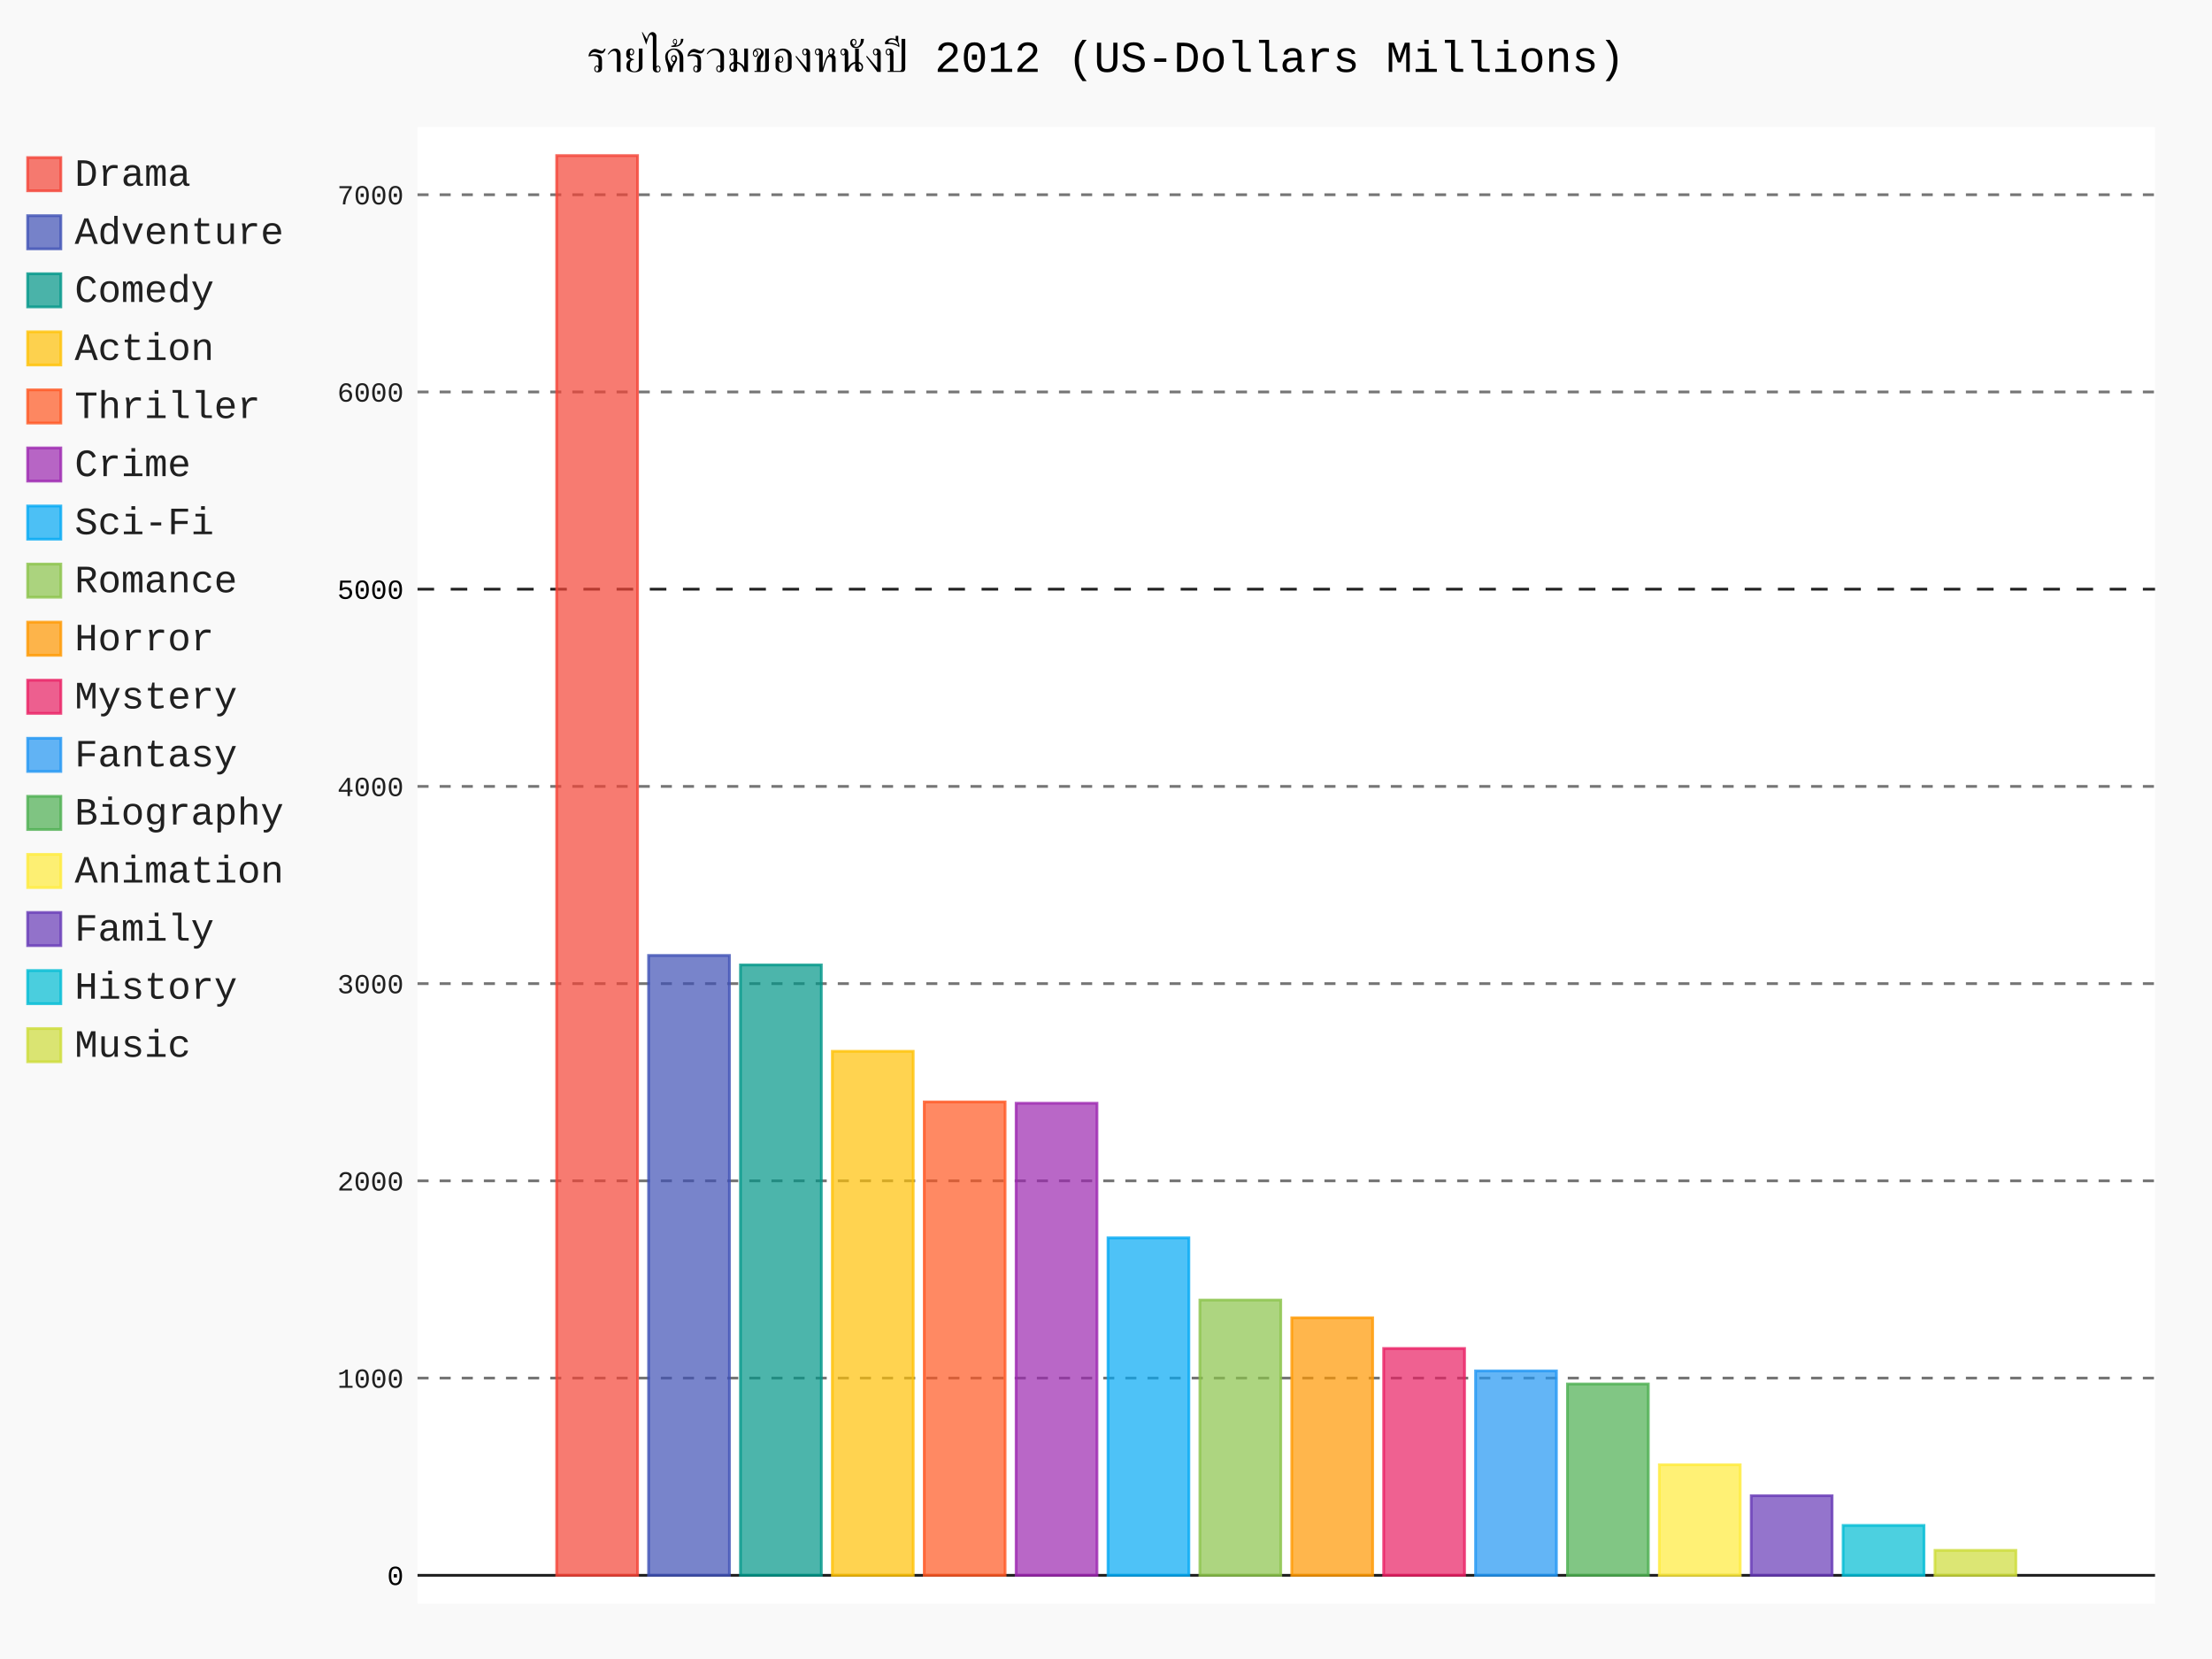
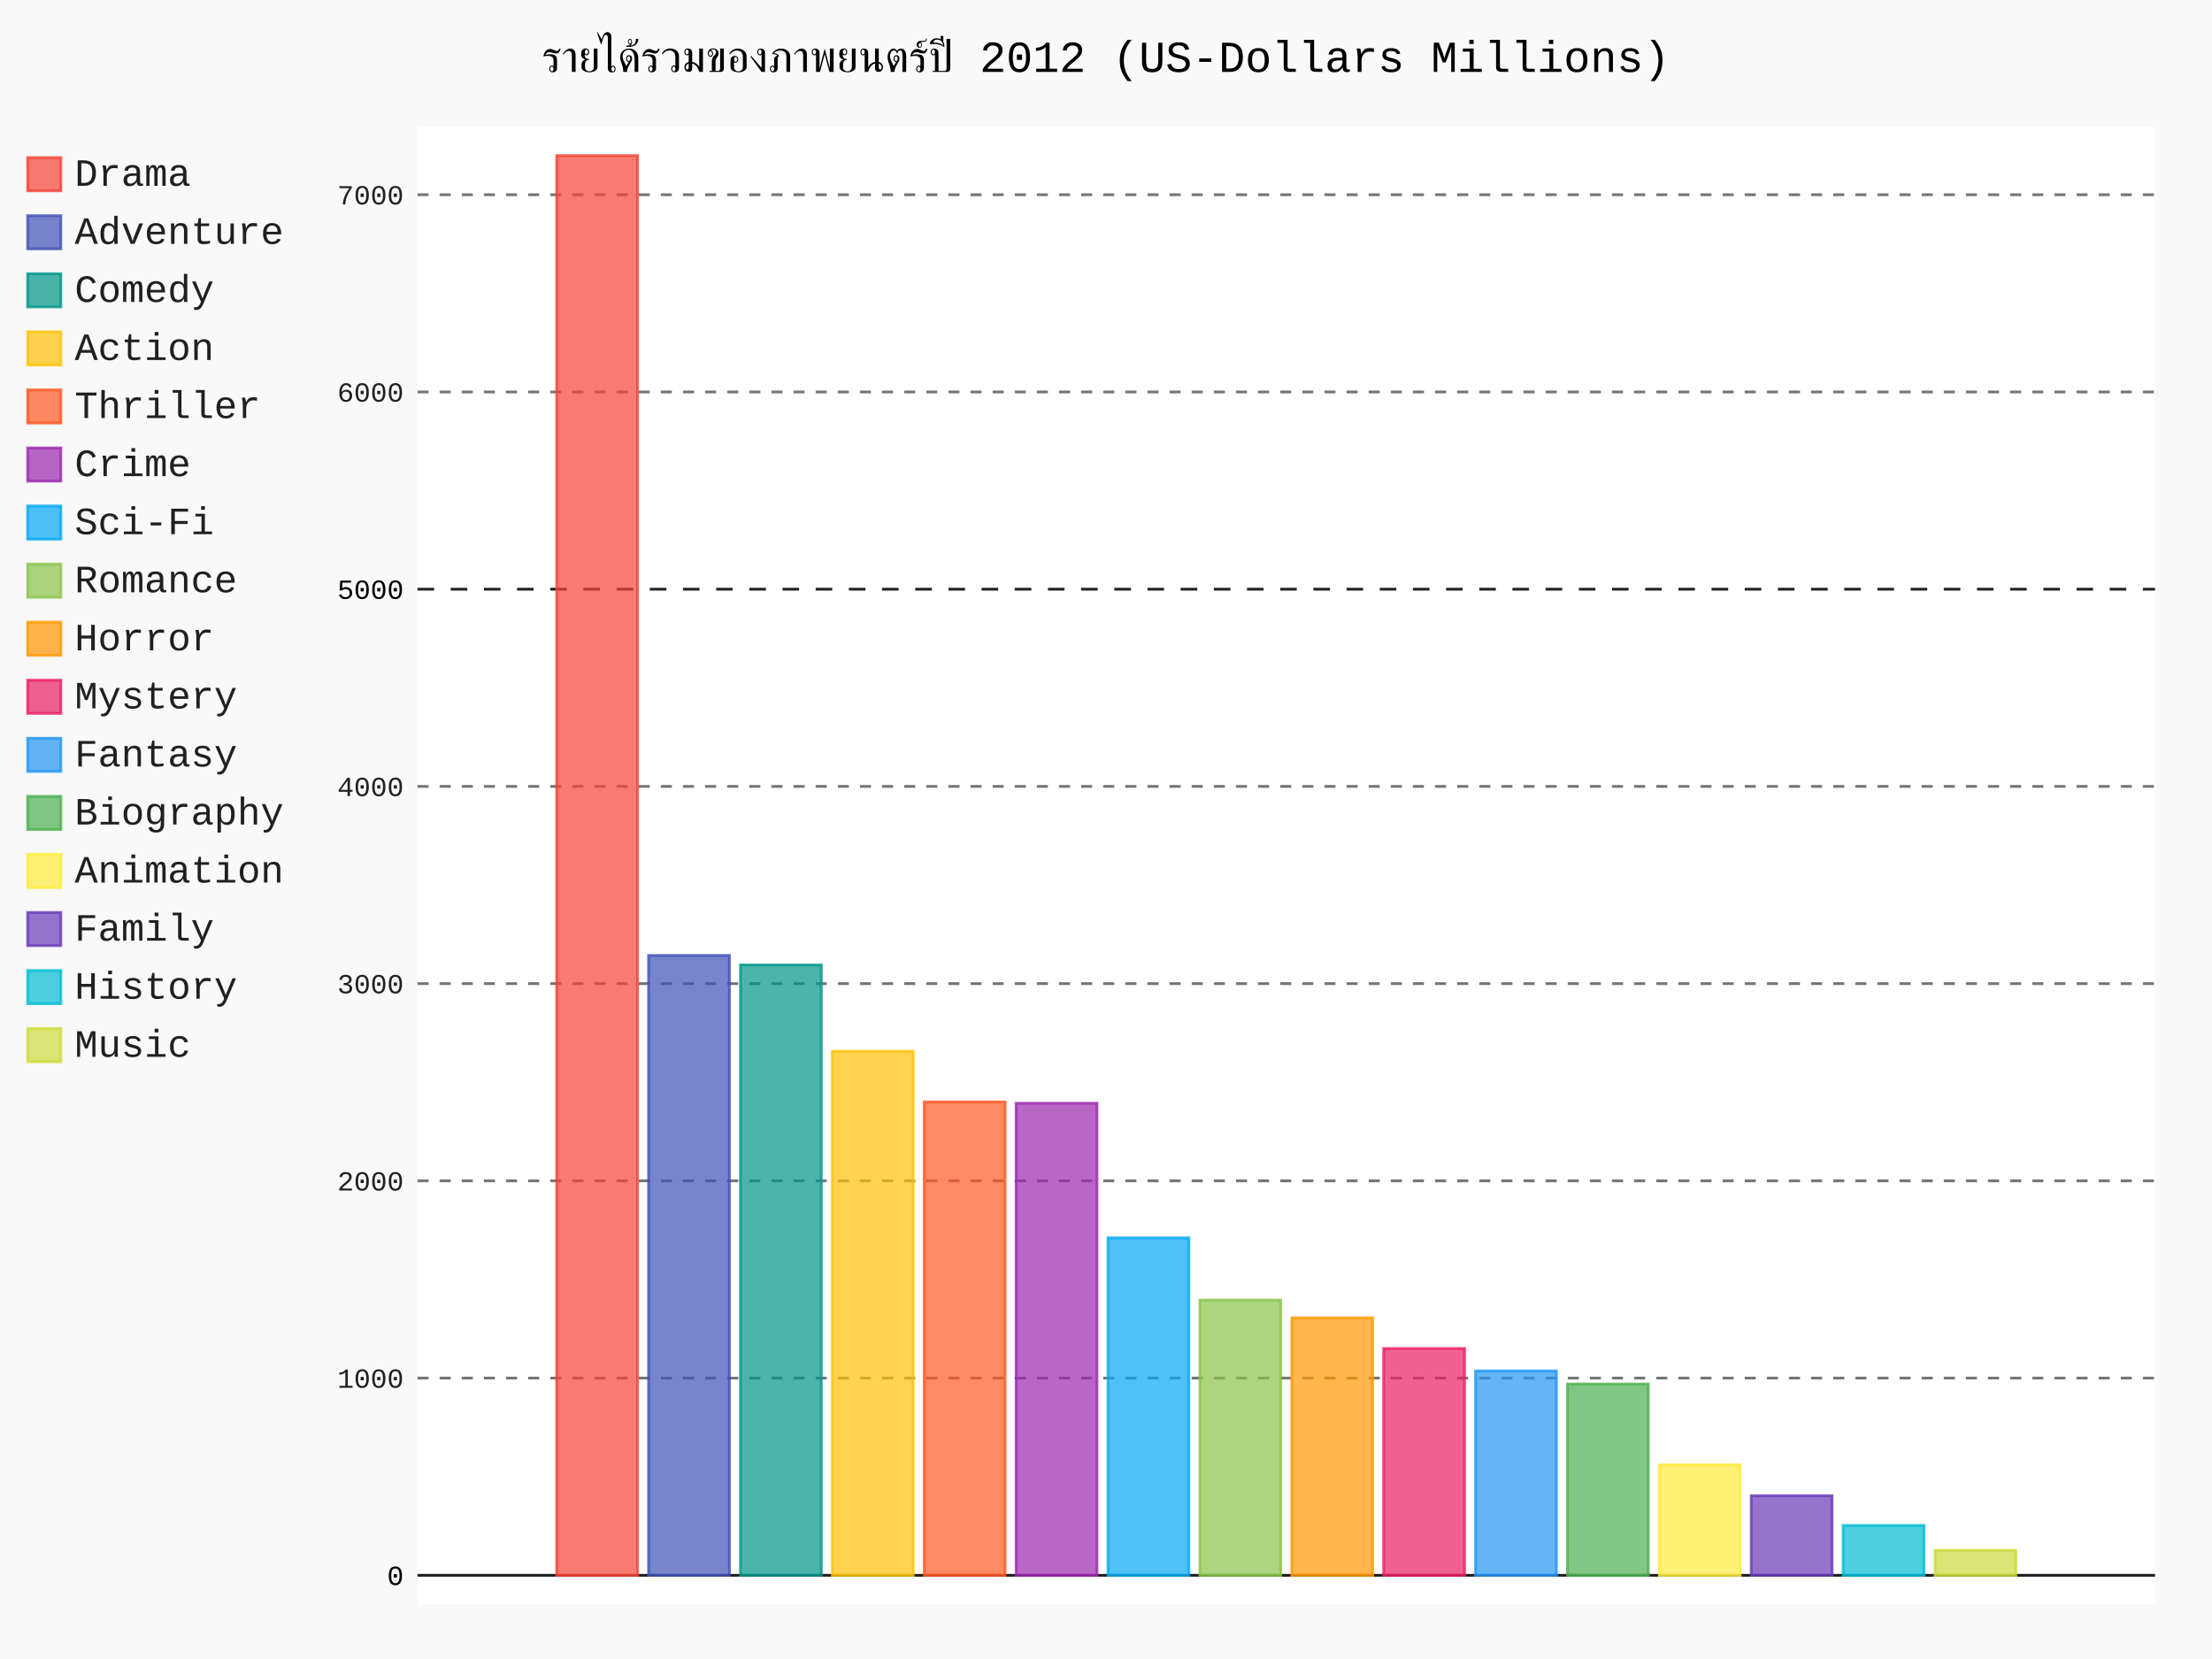
- <svg xmlns="http://www.w3.org/2000/svg" class="pygal-chart" id="chart-4f2bf960-6369-4fee-b625-bc9fdb8a4807" viewBox="0 0 800 600">
+ <svg xmlns="http://www.w3.org/2000/svg" class="pygal-chart" id="chart-2562d291-ea21-4cb2-a9fb-0177356e05f9" viewBox="0 0 800 600">
  <defs>
-     <style type="text/css">#chart-4f2bf960-6369-4fee-b625-bc9fdb8a4807{-webkit-user-select:none;-webkit-font-smoothing:antialiased;font-family:Consolas,"Liberation Mono",Menlo,Courier,monospace}#chart-4f2bf960-6369-4fee-b625-bc9fdb8a4807 .title{font-family:Consolas,"Liberation Mono",Menlo,Courier,monospace;font-size:16px}#chart-4f2bf960-6369-4fee-b625-bc9fdb8a4807 .legends .legend text{font-family:Consolas,"Liberation Mono",Menlo,Courier,monospace;font-size:14px}#chart-4f2bf960-6369-4fee-b625-bc9fdb8a4807 .axis text{font-family:Consolas,"Liberation Mono",Menlo,Courier,monospace;font-size:10px}#chart-4f2bf960-6369-4fee-b625-bc9fdb8a4807 .axis text.major{font-family:Consolas,"Liberation Mono",Menlo,Courier,monospace;font-size:10px}#chart-4f2bf960-6369-4fee-b625-bc9fdb8a4807 .text-overlay text.value{font-family:Consolas,"Liberation Mono",Menlo,Courier,monospace;font-size:16px}#chart-4f2bf960-6369-4fee-b625-bc9fdb8a4807 .text-overlay text.label{font-family:Consolas,"Liberation Mono",Menlo,Courier,monospace;font-size:10px}#chart-4f2bf960-6369-4fee-b625-bc9fdb8a4807 .tooltip{font-family:Consolas,"Liberation Mono",Menlo,Courier,monospace;font-size:14px}#chart-4f2bf960-6369-4fee-b625-bc9fdb8a4807 text.no_data{font-family:Consolas,"Liberation Mono",Menlo,Courier,monospace;font-size:64px}
- #chart-4f2bf960-6369-4fee-b625-bc9fdb8a4807{background-color:rgba(249,249,249,1)}#chart-4f2bf960-6369-4fee-b625-bc9fdb8a4807 path,#chart-4f2bf960-6369-4fee-b625-bc9fdb8a4807 line,#chart-4f2bf960-6369-4fee-b625-bc9fdb8a4807 rect,#chart-4f2bf960-6369-4fee-b625-bc9fdb8a4807 circle{-webkit-transition:150ms;-moz-transition:150ms;transition:150ms}#chart-4f2bf960-6369-4fee-b625-bc9fdb8a4807 .graph &gt; .background{fill:rgba(249,249,249,1)}#chart-4f2bf960-6369-4fee-b625-bc9fdb8a4807 .plot &gt; .background{fill:rgba(255,255,255,1)}#chart-4f2bf960-6369-4fee-b625-bc9fdb8a4807 .graph{fill:rgba(0,0,0,.87)}#chart-4f2bf960-6369-4fee-b625-bc9fdb8a4807 text.no_data{fill:rgba(0,0,0,1)}#chart-4f2bf960-6369-4fee-b625-bc9fdb8a4807 .title{fill:rgba(0,0,0,1)}#chart-4f2bf960-6369-4fee-b625-bc9fdb8a4807 .legends .legend text{fill:rgba(0,0,0,.87)}#chart-4f2bf960-6369-4fee-b625-bc9fdb8a4807 .legends .legend:hover text{fill:rgba(0,0,0,1)}#chart-4f2bf960-6369-4fee-b625-bc9fdb8a4807 .axis .line{stroke:rgba(0,0,0,1)}#chart-4f2bf960-6369-4fee-b625-bc9fdb8a4807 .axis .guide.line{stroke:rgba(0,0,0,.54)}#chart-4f2bf960-6369-4fee-b625-bc9fdb8a4807 .axis .major.line{stroke:rgba(0,0,0,.87)}#chart-4f2bf960-6369-4fee-b625-bc9fdb8a4807 .axis text.major{fill:rgba(0,0,0,1)}#chart-4f2bf960-6369-4fee-b625-bc9fdb8a4807 .axis.y .guides:hover .guide.line,#chart-4f2bf960-6369-4fee-b625-bc9fdb8a4807 .line-graph .axis.x .guides:hover .guide.line,#chart-4f2bf960-6369-4fee-b625-bc9fdb8a4807 .stackedline-graph .axis.x .guides:hover .guide.line,#chart-4f2bf960-6369-4fee-b625-bc9fdb8a4807 .xy-graph .axis.x .guides:hover .guide.line{stroke:rgba(0,0,0,1)}#chart-4f2bf960-6369-4fee-b625-bc9fdb8a4807 .axis .guides:hover text{fill:rgba(0,0,0,1)}#chart-4f2bf960-6369-4fee-b625-bc9fdb8a4807 .reactive{fill-opacity:.7;stroke-opacity:.8}#chart-4f2bf960-6369-4fee-b625-bc9fdb8a4807 .ci{stroke:rgba(0,0,0,.87)}#chart-4f2bf960-6369-4fee-b625-bc9fdb8a4807 .reactive.active,#chart-4f2bf960-6369-4fee-b625-bc9fdb8a4807 .active .reactive{fill-opacity:.8;stroke-opacity:.9;stroke-width:4}#chart-4f2bf960-6369-4fee-b625-bc9fdb8a4807 .ci .reactive.active{stroke-width:1.5}#chart-4f2bf960-6369-4fee-b625-bc9fdb8a4807 .series text{fill:rgba(0,0,0,1)}#chart-4f2bf960-6369-4fee-b625-bc9fdb8a4807 .tooltip rect{fill:rgba(255,255,255,1);stroke:rgba(0,0,0,1);-webkit-transition:opacity 150ms;-moz-transition:opacity 150ms;transition:opacity 150ms}#chart-4f2bf960-6369-4fee-b625-bc9fdb8a4807 .tooltip .label{fill:rgba(0,0,0,.87)}#chart-4f2bf960-6369-4fee-b625-bc9fdb8a4807 .tooltip .label{fill:rgba(0,0,0,.87)}#chart-4f2bf960-6369-4fee-b625-bc9fdb8a4807 .tooltip .legend{font-size:.8em;fill:rgba(0,0,0,.54)}#chart-4f2bf960-6369-4fee-b625-bc9fdb8a4807 .tooltip .x_label{font-size:.6em;fill:rgba(0,0,0,1)}#chart-4f2bf960-6369-4fee-b625-bc9fdb8a4807 .tooltip .xlink{font-size:.5em;text-decoration:underline}#chart-4f2bf960-6369-4fee-b625-bc9fdb8a4807 .tooltip .value{font-size:1.5em}#chart-4f2bf960-6369-4fee-b625-bc9fdb8a4807 .bound{font-size:.5em}#chart-4f2bf960-6369-4fee-b625-bc9fdb8a4807 .max-value{font-size:.75em;fill:rgba(0,0,0,.54)}#chart-4f2bf960-6369-4fee-b625-bc9fdb8a4807 .map-element{fill:rgba(255,255,255,1);stroke:rgba(0,0,0,.54) !important}#chart-4f2bf960-6369-4fee-b625-bc9fdb8a4807 .map-element .reactive{fill-opacity:inherit;stroke-opacity:inherit}#chart-4f2bf960-6369-4fee-b625-bc9fdb8a4807 .color-0,#chart-4f2bf960-6369-4fee-b625-bc9fdb8a4807 .color-0 a:visited{stroke:#F44336;fill:#F44336}#chart-4f2bf960-6369-4fee-b625-bc9fdb8a4807 .color-1,#chart-4f2bf960-6369-4fee-b625-bc9fdb8a4807 .color-1 a:visited{stroke:#3F51B5;fill:#3F51B5}#chart-4f2bf960-6369-4fee-b625-bc9fdb8a4807 .color-2,#chart-4f2bf960-6369-4fee-b625-bc9fdb8a4807 .color-2 a:visited{stroke:#009688;fill:#009688}#chart-4f2bf960-6369-4fee-b625-bc9fdb8a4807 .color-3,#chart-4f2bf960-6369-4fee-b625-bc9fdb8a4807 .color-3 a:visited{stroke:#FFC107;fill:#FFC107}#chart-4f2bf960-6369-4fee-b625-bc9fdb8a4807 .color-4,#chart-4f2bf960-6369-4fee-b625-bc9fdb8a4807 .color-4 a:visited{stroke:#FF5722;fill:#FF5722}#chart-4f2bf960-6369-4fee-b625-bc9fdb8a4807 .color-5,#chart-4f2bf960-6369-4fee-b625-bc9fdb8a4807 .color-5 a:visited{stroke:#9C27B0;fill:#9C27B0}#chart-4f2bf960-6369-4fee-b625-bc9fdb8a4807 .color-6,#chart-4f2bf960-6369-4fee-b625-bc9fdb8a4807 .color-6 a:visited{stroke:#03A9F4;fill:#03A9F4}#chart-4f2bf960-6369-4fee-b625-bc9fdb8a4807 .color-7,#chart-4f2bf960-6369-4fee-b625-bc9fdb8a4807 .color-7 a:visited{stroke:#8BC34A;fill:#8BC34A}#chart-4f2bf960-6369-4fee-b625-bc9fdb8a4807 .color-8,#chart-4f2bf960-6369-4fee-b625-bc9fdb8a4807 .color-8 a:visited{stroke:#FF9800;fill:#FF9800}#chart-4f2bf960-6369-4fee-b625-bc9fdb8a4807 .color-9,#chart-4f2bf960-6369-4fee-b625-bc9fdb8a4807 .color-9 a:visited{stroke:#E91E63;fill:#E91E63}#chart-4f2bf960-6369-4fee-b625-bc9fdb8a4807 .color-10,#chart-4f2bf960-6369-4fee-b625-bc9fdb8a4807 .color-10 a:visited{stroke:#2196F3;fill:#2196F3}#chart-4f2bf960-6369-4fee-b625-bc9fdb8a4807 .color-11,#chart-4f2bf960-6369-4fee-b625-bc9fdb8a4807 .color-11 a:visited{stroke:#4CAF50;fill:#4CAF50}#chart-4f2bf960-6369-4fee-b625-bc9fdb8a4807 .color-12,#chart-4f2bf960-6369-4fee-b625-bc9fdb8a4807 .color-12 a:visited{stroke:#FFEB3B;fill:#FFEB3B}#chart-4f2bf960-6369-4fee-b625-bc9fdb8a4807 .color-13,#chart-4f2bf960-6369-4fee-b625-bc9fdb8a4807 .color-13 a:visited{stroke:#673AB7;fill:#673AB7}#chart-4f2bf960-6369-4fee-b625-bc9fdb8a4807 .color-14,#chart-4f2bf960-6369-4fee-b625-bc9fdb8a4807 .color-14 a:visited{stroke:#00BCD4;fill:#00BCD4}#chart-4f2bf960-6369-4fee-b625-bc9fdb8a4807 .color-15,#chart-4f2bf960-6369-4fee-b625-bc9fdb8a4807 .color-15 a:visited{stroke:#CDDC39;fill:#CDDC39}#chart-4f2bf960-6369-4fee-b625-bc9fdb8a4807 .text-overlay .color-0 text{fill:black}#chart-4f2bf960-6369-4fee-b625-bc9fdb8a4807 .text-overlay .color-1 text{fill:black}#chart-4f2bf960-6369-4fee-b625-bc9fdb8a4807 .text-overlay .color-2 text{fill:black}#chart-4f2bf960-6369-4fee-b625-bc9fdb8a4807 .text-overlay .color-3 text{fill:black}#chart-4f2bf960-6369-4fee-b625-bc9fdb8a4807 .text-overlay .color-4 text{fill:black}#chart-4f2bf960-6369-4fee-b625-bc9fdb8a4807 .text-overlay .color-5 text{fill:black}#chart-4f2bf960-6369-4fee-b625-bc9fdb8a4807 .text-overlay .color-6 text{fill:black}#chart-4f2bf960-6369-4fee-b625-bc9fdb8a4807 .text-overlay .color-7 text{fill:black}#chart-4f2bf960-6369-4fee-b625-bc9fdb8a4807 .text-overlay .color-8 text{fill:black}#chart-4f2bf960-6369-4fee-b625-bc9fdb8a4807 .text-overlay .color-9 text{fill:black}#chart-4f2bf960-6369-4fee-b625-bc9fdb8a4807 .text-overlay .color-10 text{fill:black}#chart-4f2bf960-6369-4fee-b625-bc9fdb8a4807 .text-overlay .color-11 text{fill:black}#chart-4f2bf960-6369-4fee-b625-bc9fdb8a4807 .text-overlay .color-12 text{fill:black}#chart-4f2bf960-6369-4fee-b625-bc9fdb8a4807 .text-overlay .color-13 text{fill:black}#chart-4f2bf960-6369-4fee-b625-bc9fdb8a4807 .text-overlay .color-14 text{fill:black}#chart-4f2bf960-6369-4fee-b625-bc9fdb8a4807 .text-overlay .color-15 text{fill:black}
- #chart-4f2bf960-6369-4fee-b625-bc9fdb8a4807 text.no_data{text-anchor:middle}#chart-4f2bf960-6369-4fee-b625-bc9fdb8a4807 .guide.line{fill:none}#chart-4f2bf960-6369-4fee-b625-bc9fdb8a4807 .centered{text-anchor:middle}#chart-4f2bf960-6369-4fee-b625-bc9fdb8a4807 .title{text-anchor:middle}#chart-4f2bf960-6369-4fee-b625-bc9fdb8a4807 .legends .legend text{fill-opacity:1}#chart-4f2bf960-6369-4fee-b625-bc9fdb8a4807 .axis.x text{text-anchor:middle}#chart-4f2bf960-6369-4fee-b625-bc9fdb8a4807 .axis.x:not(.web) text[transform]{text-anchor:start}#chart-4f2bf960-6369-4fee-b625-bc9fdb8a4807 .axis.x:not(.web) text[transform].backwards{text-anchor:end}#chart-4f2bf960-6369-4fee-b625-bc9fdb8a4807 .axis.y text{text-anchor:end}#chart-4f2bf960-6369-4fee-b625-bc9fdb8a4807 .axis.y text[transform].backwards{text-anchor:start}#chart-4f2bf960-6369-4fee-b625-bc9fdb8a4807 .axis.y2 text{text-anchor:start}#chart-4f2bf960-6369-4fee-b625-bc9fdb8a4807 .axis.y2 text[transform].backwards{text-anchor:end}#chart-4f2bf960-6369-4fee-b625-bc9fdb8a4807 .axis .guide.line{stroke-dasharray:4,4}#chart-4f2bf960-6369-4fee-b625-bc9fdb8a4807 .axis .major.guide.line{stroke-dasharray:6,6}#chart-4f2bf960-6369-4fee-b625-bc9fdb8a4807 .horizontal .axis.y .guide.line,#chart-4f2bf960-6369-4fee-b625-bc9fdb8a4807 .horizontal .axis.y2 .guide.line,#chart-4f2bf960-6369-4fee-b625-bc9fdb8a4807 .vertical .axis.x .guide.line{opacity:0}#chart-4f2bf960-6369-4fee-b625-bc9fdb8a4807 .horizontal .axis.always_show .guide.line,#chart-4f2bf960-6369-4fee-b625-bc9fdb8a4807 .vertical .axis.always_show .guide.line{opacity:1 !important}#chart-4f2bf960-6369-4fee-b625-bc9fdb8a4807 .axis.y .guides:hover .guide.line,#chart-4f2bf960-6369-4fee-b625-bc9fdb8a4807 .axis.y2 .guides:hover .guide.line,#chart-4f2bf960-6369-4fee-b625-bc9fdb8a4807 .axis.x .guides:hover .guide.line{opacity:1}#chart-4f2bf960-6369-4fee-b625-bc9fdb8a4807 .axis .guides:hover text{opacity:1}#chart-4f2bf960-6369-4fee-b625-bc9fdb8a4807 .nofill{fill:none}#chart-4f2bf960-6369-4fee-b625-bc9fdb8a4807 .subtle-fill{fill-opacity:.2}#chart-4f2bf960-6369-4fee-b625-bc9fdb8a4807 .dot{stroke-width:1px;fill-opacity:1}#chart-4f2bf960-6369-4fee-b625-bc9fdb8a4807 .dot.active{stroke-width:5px}#chart-4f2bf960-6369-4fee-b625-bc9fdb8a4807 .dot.negative{fill:transparent}#chart-4f2bf960-6369-4fee-b625-bc9fdb8a4807 text,#chart-4f2bf960-6369-4fee-b625-bc9fdb8a4807 tspan{stroke:none !important}#chart-4f2bf960-6369-4fee-b625-bc9fdb8a4807 .series text.active{opacity:1}#chart-4f2bf960-6369-4fee-b625-bc9fdb8a4807 .tooltip rect{fill-opacity:.95;stroke-width:.5}#chart-4f2bf960-6369-4fee-b625-bc9fdb8a4807 .tooltip text{fill-opacity:1}#chart-4f2bf960-6369-4fee-b625-bc9fdb8a4807 .showable{visibility:hidden}#chart-4f2bf960-6369-4fee-b625-bc9fdb8a4807 .showable.shown{visibility:visible}#chart-4f2bf960-6369-4fee-b625-bc9fdb8a4807 .gauge-background{fill:rgba(229,229,229,1);stroke:none}#chart-4f2bf960-6369-4fee-b625-bc9fdb8a4807 .bg-lines{stroke:rgba(249,249,249,1);stroke-width:2px}</style>
+     <style type="text/css">#chart-2562d291-ea21-4cb2-a9fb-0177356e05f9{-webkit-user-select:none;-webkit-font-smoothing:antialiased;font-family:Consolas,"Liberation Mono",Menlo,Courier,monospace}#chart-2562d291-ea21-4cb2-a9fb-0177356e05f9 .title{font-family:Consolas,"Liberation Mono",Menlo,Courier,monospace;font-size:16px}#chart-2562d291-ea21-4cb2-a9fb-0177356e05f9 .legends .legend text{font-family:Consolas,"Liberation Mono",Menlo,Courier,monospace;font-size:14px}#chart-2562d291-ea21-4cb2-a9fb-0177356e05f9 .axis text{font-family:Consolas,"Liberation Mono",Menlo,Courier,monospace;font-size:10px}#chart-2562d291-ea21-4cb2-a9fb-0177356e05f9 .axis text.major{font-family:Consolas,"Liberation Mono",Menlo,Courier,monospace;font-size:10px}#chart-2562d291-ea21-4cb2-a9fb-0177356e05f9 .text-overlay text.value{font-family:Consolas,"Liberation Mono",Menlo,Courier,monospace;font-size:16px}#chart-2562d291-ea21-4cb2-a9fb-0177356e05f9 .text-overlay text.label{font-family:Consolas,"Liberation Mono",Menlo,Courier,monospace;font-size:10px}#chart-2562d291-ea21-4cb2-a9fb-0177356e05f9 .tooltip{font-family:Consolas,"Liberation Mono",Menlo,Courier,monospace;font-size:14px}#chart-2562d291-ea21-4cb2-a9fb-0177356e05f9 text.no_data{font-family:Consolas,"Liberation Mono",Menlo,Courier,monospace;font-size:64px}
+ #chart-2562d291-ea21-4cb2-a9fb-0177356e05f9{background-color:rgba(249,249,249,1)}#chart-2562d291-ea21-4cb2-a9fb-0177356e05f9 path,#chart-2562d291-ea21-4cb2-a9fb-0177356e05f9 line,#chart-2562d291-ea21-4cb2-a9fb-0177356e05f9 rect,#chart-2562d291-ea21-4cb2-a9fb-0177356e05f9 circle{-webkit-transition:150ms;-moz-transition:150ms;transition:150ms}#chart-2562d291-ea21-4cb2-a9fb-0177356e05f9 .graph &gt; .background{fill:rgba(249,249,249,1)}#chart-2562d291-ea21-4cb2-a9fb-0177356e05f9 .plot &gt; .background{fill:rgba(255,255,255,1)}#chart-2562d291-ea21-4cb2-a9fb-0177356e05f9 .graph{fill:rgba(0,0,0,.87)}#chart-2562d291-ea21-4cb2-a9fb-0177356e05f9 text.no_data{fill:rgba(0,0,0,1)}#chart-2562d291-ea21-4cb2-a9fb-0177356e05f9 .title{fill:rgba(0,0,0,1)}#chart-2562d291-ea21-4cb2-a9fb-0177356e05f9 .legends .legend text{fill:rgba(0,0,0,.87)}#chart-2562d291-ea21-4cb2-a9fb-0177356e05f9 .legends .legend:hover text{fill:rgba(0,0,0,1)}#chart-2562d291-ea21-4cb2-a9fb-0177356e05f9 .axis .line{stroke:rgba(0,0,0,1)}#chart-2562d291-ea21-4cb2-a9fb-0177356e05f9 .axis .guide.line{stroke:rgba(0,0,0,.54)}#chart-2562d291-ea21-4cb2-a9fb-0177356e05f9 .axis .major.line{stroke:rgba(0,0,0,.87)}#chart-2562d291-ea21-4cb2-a9fb-0177356e05f9 .axis text.major{fill:rgba(0,0,0,1)}#chart-2562d291-ea21-4cb2-a9fb-0177356e05f9 .axis.y .guides:hover .guide.line,#chart-2562d291-ea21-4cb2-a9fb-0177356e05f9 .line-graph .axis.x .guides:hover .guide.line,#chart-2562d291-ea21-4cb2-a9fb-0177356e05f9 .stackedline-graph .axis.x .guides:hover .guide.line,#chart-2562d291-ea21-4cb2-a9fb-0177356e05f9 .xy-graph .axis.x .guides:hover .guide.line{stroke:rgba(0,0,0,1)}#chart-2562d291-ea21-4cb2-a9fb-0177356e05f9 .axis .guides:hover text{fill:rgba(0,0,0,1)}#chart-2562d291-ea21-4cb2-a9fb-0177356e05f9 .reactive{fill-opacity:.7;stroke-opacity:.8}#chart-2562d291-ea21-4cb2-a9fb-0177356e05f9 .ci{stroke:rgba(0,0,0,.87)}#chart-2562d291-ea21-4cb2-a9fb-0177356e05f9 .reactive.active,#chart-2562d291-ea21-4cb2-a9fb-0177356e05f9 .active .reactive{fill-opacity:.8;stroke-opacity:.9;stroke-width:4}#chart-2562d291-ea21-4cb2-a9fb-0177356e05f9 .ci .reactive.active{stroke-width:1.5}#chart-2562d291-ea21-4cb2-a9fb-0177356e05f9 .series text{fill:rgba(0,0,0,1)}#chart-2562d291-ea21-4cb2-a9fb-0177356e05f9 .tooltip rect{fill:rgba(255,255,255,1);stroke:rgba(0,0,0,1);-webkit-transition:opacity 150ms;-moz-transition:opacity 150ms;transition:opacity 150ms}#chart-2562d291-ea21-4cb2-a9fb-0177356e05f9 .tooltip .label{fill:rgba(0,0,0,.87)}#chart-2562d291-ea21-4cb2-a9fb-0177356e05f9 .tooltip .label{fill:rgba(0,0,0,.87)}#chart-2562d291-ea21-4cb2-a9fb-0177356e05f9 .tooltip .legend{font-size:.8em;fill:rgba(0,0,0,.54)}#chart-2562d291-ea21-4cb2-a9fb-0177356e05f9 .tooltip .x_label{font-size:.6em;fill:rgba(0,0,0,1)}#chart-2562d291-ea21-4cb2-a9fb-0177356e05f9 .tooltip .xlink{font-size:.5em;text-decoration:underline}#chart-2562d291-ea21-4cb2-a9fb-0177356e05f9 .tooltip .value{font-size:1.5em}#chart-2562d291-ea21-4cb2-a9fb-0177356e05f9 .bound{font-size:.5em}#chart-2562d291-ea21-4cb2-a9fb-0177356e05f9 .max-value{font-size:.75em;fill:rgba(0,0,0,.54)}#chart-2562d291-ea21-4cb2-a9fb-0177356e05f9 .map-element{fill:rgba(255,255,255,1);stroke:rgba(0,0,0,.54) !important}#chart-2562d291-ea21-4cb2-a9fb-0177356e05f9 .map-element .reactive{fill-opacity:inherit;stroke-opacity:inherit}#chart-2562d291-ea21-4cb2-a9fb-0177356e05f9 .color-0,#chart-2562d291-ea21-4cb2-a9fb-0177356e05f9 .color-0 a:visited{stroke:#F44336;fill:#F44336}#chart-2562d291-ea21-4cb2-a9fb-0177356e05f9 .color-1,#chart-2562d291-ea21-4cb2-a9fb-0177356e05f9 .color-1 a:visited{stroke:#3F51B5;fill:#3F51B5}#chart-2562d291-ea21-4cb2-a9fb-0177356e05f9 .color-2,#chart-2562d291-ea21-4cb2-a9fb-0177356e05f9 .color-2 a:visited{stroke:#009688;fill:#009688}#chart-2562d291-ea21-4cb2-a9fb-0177356e05f9 .color-3,#chart-2562d291-ea21-4cb2-a9fb-0177356e05f9 .color-3 a:visited{stroke:#FFC107;fill:#FFC107}#chart-2562d291-ea21-4cb2-a9fb-0177356e05f9 .color-4,#chart-2562d291-ea21-4cb2-a9fb-0177356e05f9 .color-4 a:visited{stroke:#FF5722;fill:#FF5722}#chart-2562d291-ea21-4cb2-a9fb-0177356e05f9 .color-5,#chart-2562d291-ea21-4cb2-a9fb-0177356e05f9 .color-5 a:visited{stroke:#9C27B0;fill:#9C27B0}#chart-2562d291-ea21-4cb2-a9fb-0177356e05f9 .color-6,#chart-2562d291-ea21-4cb2-a9fb-0177356e05f9 .color-6 a:visited{stroke:#03A9F4;fill:#03A9F4}#chart-2562d291-ea21-4cb2-a9fb-0177356e05f9 .color-7,#chart-2562d291-ea21-4cb2-a9fb-0177356e05f9 .color-7 a:visited{stroke:#8BC34A;fill:#8BC34A}#chart-2562d291-ea21-4cb2-a9fb-0177356e05f9 .color-8,#chart-2562d291-ea21-4cb2-a9fb-0177356e05f9 .color-8 a:visited{stroke:#FF9800;fill:#FF9800}#chart-2562d291-ea21-4cb2-a9fb-0177356e05f9 .color-9,#chart-2562d291-ea21-4cb2-a9fb-0177356e05f9 .color-9 a:visited{stroke:#E91E63;fill:#E91E63}#chart-2562d291-ea21-4cb2-a9fb-0177356e05f9 .color-10,#chart-2562d291-ea21-4cb2-a9fb-0177356e05f9 .color-10 a:visited{stroke:#2196F3;fill:#2196F3}#chart-2562d291-ea21-4cb2-a9fb-0177356e05f9 .color-11,#chart-2562d291-ea21-4cb2-a9fb-0177356e05f9 .color-11 a:visited{stroke:#4CAF50;fill:#4CAF50}#chart-2562d291-ea21-4cb2-a9fb-0177356e05f9 .color-12,#chart-2562d291-ea21-4cb2-a9fb-0177356e05f9 .color-12 a:visited{stroke:#FFEB3B;fill:#FFEB3B}#chart-2562d291-ea21-4cb2-a9fb-0177356e05f9 .color-13,#chart-2562d291-ea21-4cb2-a9fb-0177356e05f9 .color-13 a:visited{stroke:#673AB7;fill:#673AB7}#chart-2562d291-ea21-4cb2-a9fb-0177356e05f9 .color-14,#chart-2562d291-ea21-4cb2-a9fb-0177356e05f9 .color-14 a:visited{stroke:#00BCD4;fill:#00BCD4}#chart-2562d291-ea21-4cb2-a9fb-0177356e05f9 .color-15,#chart-2562d291-ea21-4cb2-a9fb-0177356e05f9 .color-15 a:visited{stroke:#CDDC39;fill:#CDDC39}#chart-2562d291-ea21-4cb2-a9fb-0177356e05f9 .text-overlay .color-0 text{fill:black}#chart-2562d291-ea21-4cb2-a9fb-0177356e05f9 .text-overlay .color-1 text{fill:black}#chart-2562d291-ea21-4cb2-a9fb-0177356e05f9 .text-overlay .color-2 text{fill:black}#chart-2562d291-ea21-4cb2-a9fb-0177356e05f9 .text-overlay .color-3 text{fill:black}#chart-2562d291-ea21-4cb2-a9fb-0177356e05f9 .text-overlay .color-4 text{fill:black}#chart-2562d291-ea21-4cb2-a9fb-0177356e05f9 .text-overlay .color-5 text{fill:black}#chart-2562d291-ea21-4cb2-a9fb-0177356e05f9 .text-overlay .color-6 text{fill:black}#chart-2562d291-ea21-4cb2-a9fb-0177356e05f9 .text-overlay .color-7 text{fill:black}#chart-2562d291-ea21-4cb2-a9fb-0177356e05f9 .text-overlay .color-8 text{fill:black}#chart-2562d291-ea21-4cb2-a9fb-0177356e05f9 .text-overlay .color-9 text{fill:black}#chart-2562d291-ea21-4cb2-a9fb-0177356e05f9 .text-overlay .color-10 text{fill:black}#chart-2562d291-ea21-4cb2-a9fb-0177356e05f9 .text-overlay .color-11 text{fill:black}#chart-2562d291-ea21-4cb2-a9fb-0177356e05f9 .text-overlay .color-12 text{fill:black}#chart-2562d291-ea21-4cb2-a9fb-0177356e05f9 .text-overlay .color-13 text{fill:black}#chart-2562d291-ea21-4cb2-a9fb-0177356e05f9 .text-overlay .color-14 text{fill:black}#chart-2562d291-ea21-4cb2-a9fb-0177356e05f9 .text-overlay .color-15 text{fill:black}
+ #chart-2562d291-ea21-4cb2-a9fb-0177356e05f9 text.no_data{text-anchor:middle}#chart-2562d291-ea21-4cb2-a9fb-0177356e05f9 .guide.line{fill:none}#chart-2562d291-ea21-4cb2-a9fb-0177356e05f9 .centered{text-anchor:middle}#chart-2562d291-ea21-4cb2-a9fb-0177356e05f9 .title{text-anchor:middle}#chart-2562d291-ea21-4cb2-a9fb-0177356e05f9 .legends .legend text{fill-opacity:1}#chart-2562d291-ea21-4cb2-a9fb-0177356e05f9 .axis.x text{text-anchor:middle}#chart-2562d291-ea21-4cb2-a9fb-0177356e05f9 .axis.x:not(.web) text[transform]{text-anchor:start}#chart-2562d291-ea21-4cb2-a9fb-0177356e05f9 .axis.x:not(.web) text[transform].backwards{text-anchor:end}#chart-2562d291-ea21-4cb2-a9fb-0177356e05f9 .axis.y text{text-anchor:end}#chart-2562d291-ea21-4cb2-a9fb-0177356e05f9 .axis.y text[transform].backwards{text-anchor:start}#chart-2562d291-ea21-4cb2-a9fb-0177356e05f9 .axis.y2 text{text-anchor:start}#chart-2562d291-ea21-4cb2-a9fb-0177356e05f9 .axis.y2 text[transform].backwards{text-anchor:end}#chart-2562d291-ea21-4cb2-a9fb-0177356e05f9 .axis .guide.line{stroke-dasharray:4,4}#chart-2562d291-ea21-4cb2-a9fb-0177356e05f9 .axis .major.guide.line{stroke-dasharray:6,6}#chart-2562d291-ea21-4cb2-a9fb-0177356e05f9 .horizontal .axis.y .guide.line,#chart-2562d291-ea21-4cb2-a9fb-0177356e05f9 .horizontal .axis.y2 .guide.line,#chart-2562d291-ea21-4cb2-a9fb-0177356e05f9 .vertical .axis.x .guide.line{opacity:0}#chart-2562d291-ea21-4cb2-a9fb-0177356e05f9 .horizontal .axis.always_show .guide.line,#chart-2562d291-ea21-4cb2-a9fb-0177356e05f9 .vertical .axis.always_show .guide.line{opacity:1 !important}#chart-2562d291-ea21-4cb2-a9fb-0177356e05f9 .axis.y .guides:hover .guide.line,#chart-2562d291-ea21-4cb2-a9fb-0177356e05f9 .axis.y2 .guides:hover .guide.line,#chart-2562d291-ea21-4cb2-a9fb-0177356e05f9 .axis.x .guides:hover .guide.line{opacity:1}#chart-2562d291-ea21-4cb2-a9fb-0177356e05f9 .axis .guides:hover text{opacity:1}#chart-2562d291-ea21-4cb2-a9fb-0177356e05f9 .nofill{fill:none}#chart-2562d291-ea21-4cb2-a9fb-0177356e05f9 .subtle-fill{fill-opacity:.2}#chart-2562d291-ea21-4cb2-a9fb-0177356e05f9 .dot{stroke-width:1px;fill-opacity:1}#chart-2562d291-ea21-4cb2-a9fb-0177356e05f9 .dot.active{stroke-width:5px}#chart-2562d291-ea21-4cb2-a9fb-0177356e05f9 .dot.negative{fill:transparent}#chart-2562d291-ea21-4cb2-a9fb-0177356e05f9 text,#chart-2562d291-ea21-4cb2-a9fb-0177356e05f9 tspan{stroke:none !important}#chart-2562d291-ea21-4cb2-a9fb-0177356e05f9 .series text.active{opacity:1}#chart-2562d291-ea21-4cb2-a9fb-0177356e05f9 .tooltip rect{fill-opacity:.95;stroke-width:.5}#chart-2562d291-ea21-4cb2-a9fb-0177356e05f9 .tooltip text{fill-opacity:1}#chart-2562d291-ea21-4cb2-a9fb-0177356e05f9 .showable{visibility:hidden}#chart-2562d291-ea21-4cb2-a9fb-0177356e05f9 .showable.shown{visibility:visible}#chart-2562d291-ea21-4cb2-a9fb-0177356e05f9 .gauge-background{fill:rgba(229,229,229,1);stroke:none}#chart-2562d291-ea21-4cb2-a9fb-0177356e05f9 .bg-lines{stroke:rgba(249,249,249,1);stroke-width:2px}</style>
  </defs>
  <g class="graph bar-graph vertical">
    <rect class="background" height="600" width="800" x="0" y="0" />
    <g class="plot" transform="translate(151, 46)">
      <rect class="background" height="534" width="628.4" x="0" y="0" />
      <g class="axis y always_show">
        <g class="guides">
          <path class="axis major line" d="M0 523.731 h628.4" />
          <text class="major" x="-5" y="527.231">0</text>
        </g>
        <g class="guides">
          <path class="guide line" d="M0 452.402 h628.4" />
          <text class="" x="-5" y="455.902">1000</text>
        </g>
        <g class="guides">
          <path class="guide line" d="M0 381.073 h628.4" />
          <text class="" x="-5" y="384.573">2000</text>
        </g>
        <g class="guides">
          <path class="guide line" d="M0 309.744 h628.4" />
          <text class="" x="-5" y="313.244">3000</text>
        </g>
        <g class="guides">
          <path class="guide line" d="M0 238.415 h628.4" />
          <text class="" x="-5" y="241.915">4000</text>
        </g>
        <g class="guides">
          <path class="major guide line" d="M0 167.086 h628.4" />
          <text class="major" x="-5" y="170.586">5000</text>
        </g>
        <g class="guides">
          <path class="guide line" d="M0 95.757 h628.4" />
          <text class="" x="-5" y="99.257">6000</text>
        </g>
        <g class="guides">
          <path class="guide line" d="M0 24.428 h628.4" />
          <text class="" x="-5" y="27.928">7000</text>
        </g>
      </g>
      <g class="series serie-0 color-0">
        <g class="bars">
          <g class="bar">
            <rect class="rect reactive tooltip-trigger" height="513.462" rx="0" ry="0" width="29.245" x="50.332" y="10.269" />
          </g>
        </g>
      </g>
      <g class="series serie-1 color-1">
        <g class="bars">
          <g class="bar">
            <rect class="rect reactive tooltip-trigger" height="224.177" rx="0" ry="0" width="29.245" x="83.565" y="299.554" />
          </g>
        </g>
      </g>
      <g class="series serie-2 color-2">
        <g class="bars">
          <g class="bar">
            <rect class="rect reactive tooltip-trigger" height="220.742" rx="0" ry="0" width="29.245" x="116.798" y="302.988" />
          </g>
        </g>
      </g>
      <g class="series serie-3 color-3">
        <g class="bars">
          <g class="bar">
            <rect class="rect reactive tooltip-trigger" height="189.51" rx="0" ry="0" width="29.245" x="150.03" y="334.22" />
          </g>
        </g>
      </g>
      <g class="series serie-4 color-4">
        <g class="bars">
          <g class="bar">
            <rect class="rect reactive tooltip-trigger" height="171.207" rx="0" ry="0" width="29.245" x="183.263" y="352.524" />
          </g>
        </g>
      </g>
      <g class="series serie-5 color-5">
        <g class="bars">
          <g class="bar">
            <rect class="rect reactive tooltip-trigger" height="170.729" rx="0" ry="0" width="29.245" x="216.496" y="353.001" />
          </g>
        </g>
      </g>
      <g class="series serie-6 color-6">
        <g class="bars">
          <g class="bar">
            <rect class="rect reactive tooltip-trigger" height="122.06" rx="0" ry="0" width="29.245" x="249.729" y="401.671" />
          </g>
        </g>
      </g>
      <g class="series serie-7 color-7">
        <g class="bars">
          <g class="bar">
            <rect class="rect reactive tooltip-trigger" height="99.557" rx="0" ry="0" width="29.245" x="282.961" y="424.174" />
          </g>
        </g>
      </g>
      <g class="series serie-8 color-8">
        <g class="bars">
          <g class="bar">
            <rect class="rect reactive tooltip-trigger" height="93.134" rx="0" ry="0" width="29.245" x="316.194" y="430.597" />
          </g>
        </g>
      </g>
      <g class="series serie-9 color-9">
        <g class="bars">
          <g class="bar">
            <rect class="rect reactive tooltip-trigger" height="82.038" rx="0" ry="0" width="29.245" x="349.427" y="441.693" />
          </g>
        </g>
      </g>
      <g class="series serie-10 color-10">
        <g class="bars">
          <g class="bar">
            <rect class="rect reactive tooltip-trigger" height="73.929" rx="0" ry="0" width="29.245" x="382.659" y="449.802" />
          </g>
        </g>
      </g>
      <g class="series serie-11 color-11">
        <g class="bars">
          <g class="bar">
            <rect class="rect reactive tooltip-trigger" height="69.193" rx="0" ry="0" width="29.245" x="415.892" y="454.538" />
          </g>
        </g>
      </g>
      <g class="series serie-12 color-12">
        <g class="bars">
          <g class="bar">
            <rect class="rect reactive tooltip-trigger" height="39.984" rx="0" ry="0" width="29.245" x="449.125" y="483.747" />
          </g>
        </g>
      </g>
      <g class="series serie-13 color-13">
        <g class="bars">
          <g class="bar">
            <rect class="rect reactive tooltip-trigger" height="28.789" rx="0" ry="0" width="29.245" x="482.357" y="494.942" />
          </g>
        </g>
      </g>
      <g class="series serie-14 color-14">
        <g class="bars">
          <g class="bar">
            <rect class="rect reactive tooltip-trigger" height="18.041" rx="0" ry="0" width="29.245" x="515.59" y="505.69" />
          </g>
        </g>
      </g>
      <g class="series serie-15 color-15">
        <g class="bars">
          <g class="bar">
            <rect class="rect reactive tooltip-trigger" height="9.02" rx="0" ry="0" width="29.245" x="548.823" y="514.711" />
          </g>
        </g>
      </g>
    </g>
    <g class="titles">
-       <text class="title plot_title" x="400.0" y="26">รายได้รวมของหนังปี 2012 (US-Dollars Millions)</text>
+       <text class="title plot_title" x="400.0" y="26">รายได้รวมของภาพยนตร์ปี 2012 (US-Dollars Millions)</text>
    </g>
    <g class="plot overlay" transform="translate(151, 46)">
      <g class="series serie-0 color-0" />
      <g class="series serie-1 color-1" />
      <g class="series serie-2 color-2" />
      <g class="series serie-3 color-3" />
      <g class="series serie-4 color-4" />
      <g class="series serie-5 color-5" />
      <g class="series serie-6 color-6" />
      <g class="series serie-7 color-7" />
      <g class="series serie-8 color-8" />
      <g class="series serie-9 color-9" />
      <g class="series serie-10 color-10" />
      <g class="series serie-11 color-11" />
      <g class="series serie-12 color-12" />
      <g class="series serie-13 color-13" />
      <g class="series serie-14 color-14" />
      <g class="series serie-15 color-15" />
    </g>
    <g class="plot text-overlay" transform="translate(151, 46)">
      <g class="series serie-0 color-0" />
      <g class="series serie-1 color-1" />
      <g class="series serie-2 color-2" />
      <g class="series serie-3 color-3" />
      <g class="series serie-4 color-4" />
      <g class="series serie-5 color-5" />
      <g class="series serie-6 color-6" />
      <g class="series serie-7 color-7" />
      <g class="series serie-8 color-8" />
      <g class="series serie-9 color-9" />
      <g class="series serie-10 color-10" />
      <g class="series serie-11 color-11" />
      <g class="series serie-12 color-12" />
      <g class="series serie-13 color-13" />
      <g class="series serie-14 color-14" />
      <g class="series serie-15 color-15" />
    </g>
    <g class="plot tooltip-overlay" transform="translate(151, 46)">
      <g class="tooltip" style="opacity: 0" transform="translate(0 0)">
        <rect class="tooltip-box" height="0" rx="0" ry="0" width="0" />
        <g class="text" />
      </g>
    </g>
    <g class="legends" transform="translate(10, 56)">
      <g class="legend reactive activate-serie" id="activate-serie-0">
        <rect class="color-0 reactive" height="12" width="12" x="0.0" y="1.0" />
        <text x="17.0" y="11.2">Drama</text>
      </g>
      <g class="legend reactive activate-serie" id="activate-serie-1">
        <rect class="color-1 reactive" height="12" width="12" x="0.0" y="22.0" />
        <text x="17.0" y="32.2">Adventure</text>
      </g>
      <g class="legend reactive activate-serie" id="activate-serie-2">
        <rect class="color-2 reactive" height="12" width="12" x="0.0" y="43.0" />
        <text x="17.0" y="53.2">Comedy</text>
      </g>
      <g class="legend reactive activate-serie" id="activate-serie-3">
        <rect class="color-3 reactive" height="12" width="12" x="0.0" y="64.0" />
        <text x="17.0" y="74.2">Action</text>
      </g>
      <g class="legend reactive activate-serie" id="activate-serie-4">
        <rect class="color-4 reactive" height="12" width="12" x="0.0" y="85.0" />
        <text x="17.0" y="95.2">Thriller</text>
      </g>
      <g class="legend reactive activate-serie" id="activate-serie-5">
        <rect class="color-5 reactive" height="12" width="12" x="0.0" y="106.0" />
        <text x="17.0" y="116.2">Crime</text>
      </g>
      <g class="legend reactive activate-serie" id="activate-serie-6">
        <rect class="color-6 reactive" height="12" width="12" x="0.0" y="127.0" />
        <text x="17.0" y="137.2">Sci-Fi</text>
      </g>
      <g class="legend reactive activate-serie" id="activate-serie-7">
        <rect class="color-7 reactive" height="12" width="12" x="0.0" y="148.0" />
        <text x="17.0" y="158.2">Romance</text>
      </g>
      <g class="legend reactive activate-serie" id="activate-serie-8">
        <rect class="color-8 reactive" height="12" width="12" x="0.0" y="169.0" />
        <text x="17.0" y="179.2">Horror</text>
      </g>
      <g class="legend reactive activate-serie" id="activate-serie-9">
        <rect class="color-9 reactive" height="12" width="12" x="0.0" y="190.0" />
        <text x="17.0" y="200.2">Mystery</text>
      </g>
      <g class="legend reactive activate-serie" id="activate-serie-10">
        <rect class="color-10 reactive" height="12" width="12" x="0.0" y="211.0" />
        <text x="17.0" y="221.2">Fantasy</text>
      </g>
      <g class="legend reactive activate-serie" id="activate-serie-11">
        <rect class="color-11 reactive" height="12" width="12" x="0.0" y="232.0" />
        <text x="17.0" y="242.2">Biography</text>
      </g>
      <g class="legend reactive activate-serie" id="activate-serie-12">
        <rect class="color-12 reactive" height="12" width="12" x="0.0" y="253.0" />
        <text x="17.0" y="263.2">Animation</text>
      </g>
      <g class="legend reactive activate-serie" id="activate-serie-13">
        <rect class="color-13 reactive" height="12" width="12" x="0.0" y="274.0" />
        <text x="17.0" y="284.2">Family</text>
      </g>
      <g class="legend reactive activate-serie" id="activate-serie-14">
        <rect class="color-14 reactive" height="12" width="12" x="0.0" y="295.0" />
        <text x="17.0" y="305.2">History</text>
      </g>
      <g class="legend reactive activate-serie" id="activate-serie-15">
        <rect class="color-15 reactive" height="12" width="12" x="0.0" y="316.0" />
        <text x="17.0" y="326.2">Music</text>
      </g>
    </g>
    <g class="legends" transform="translate(790, 56)" />
  </g>
</svg>
